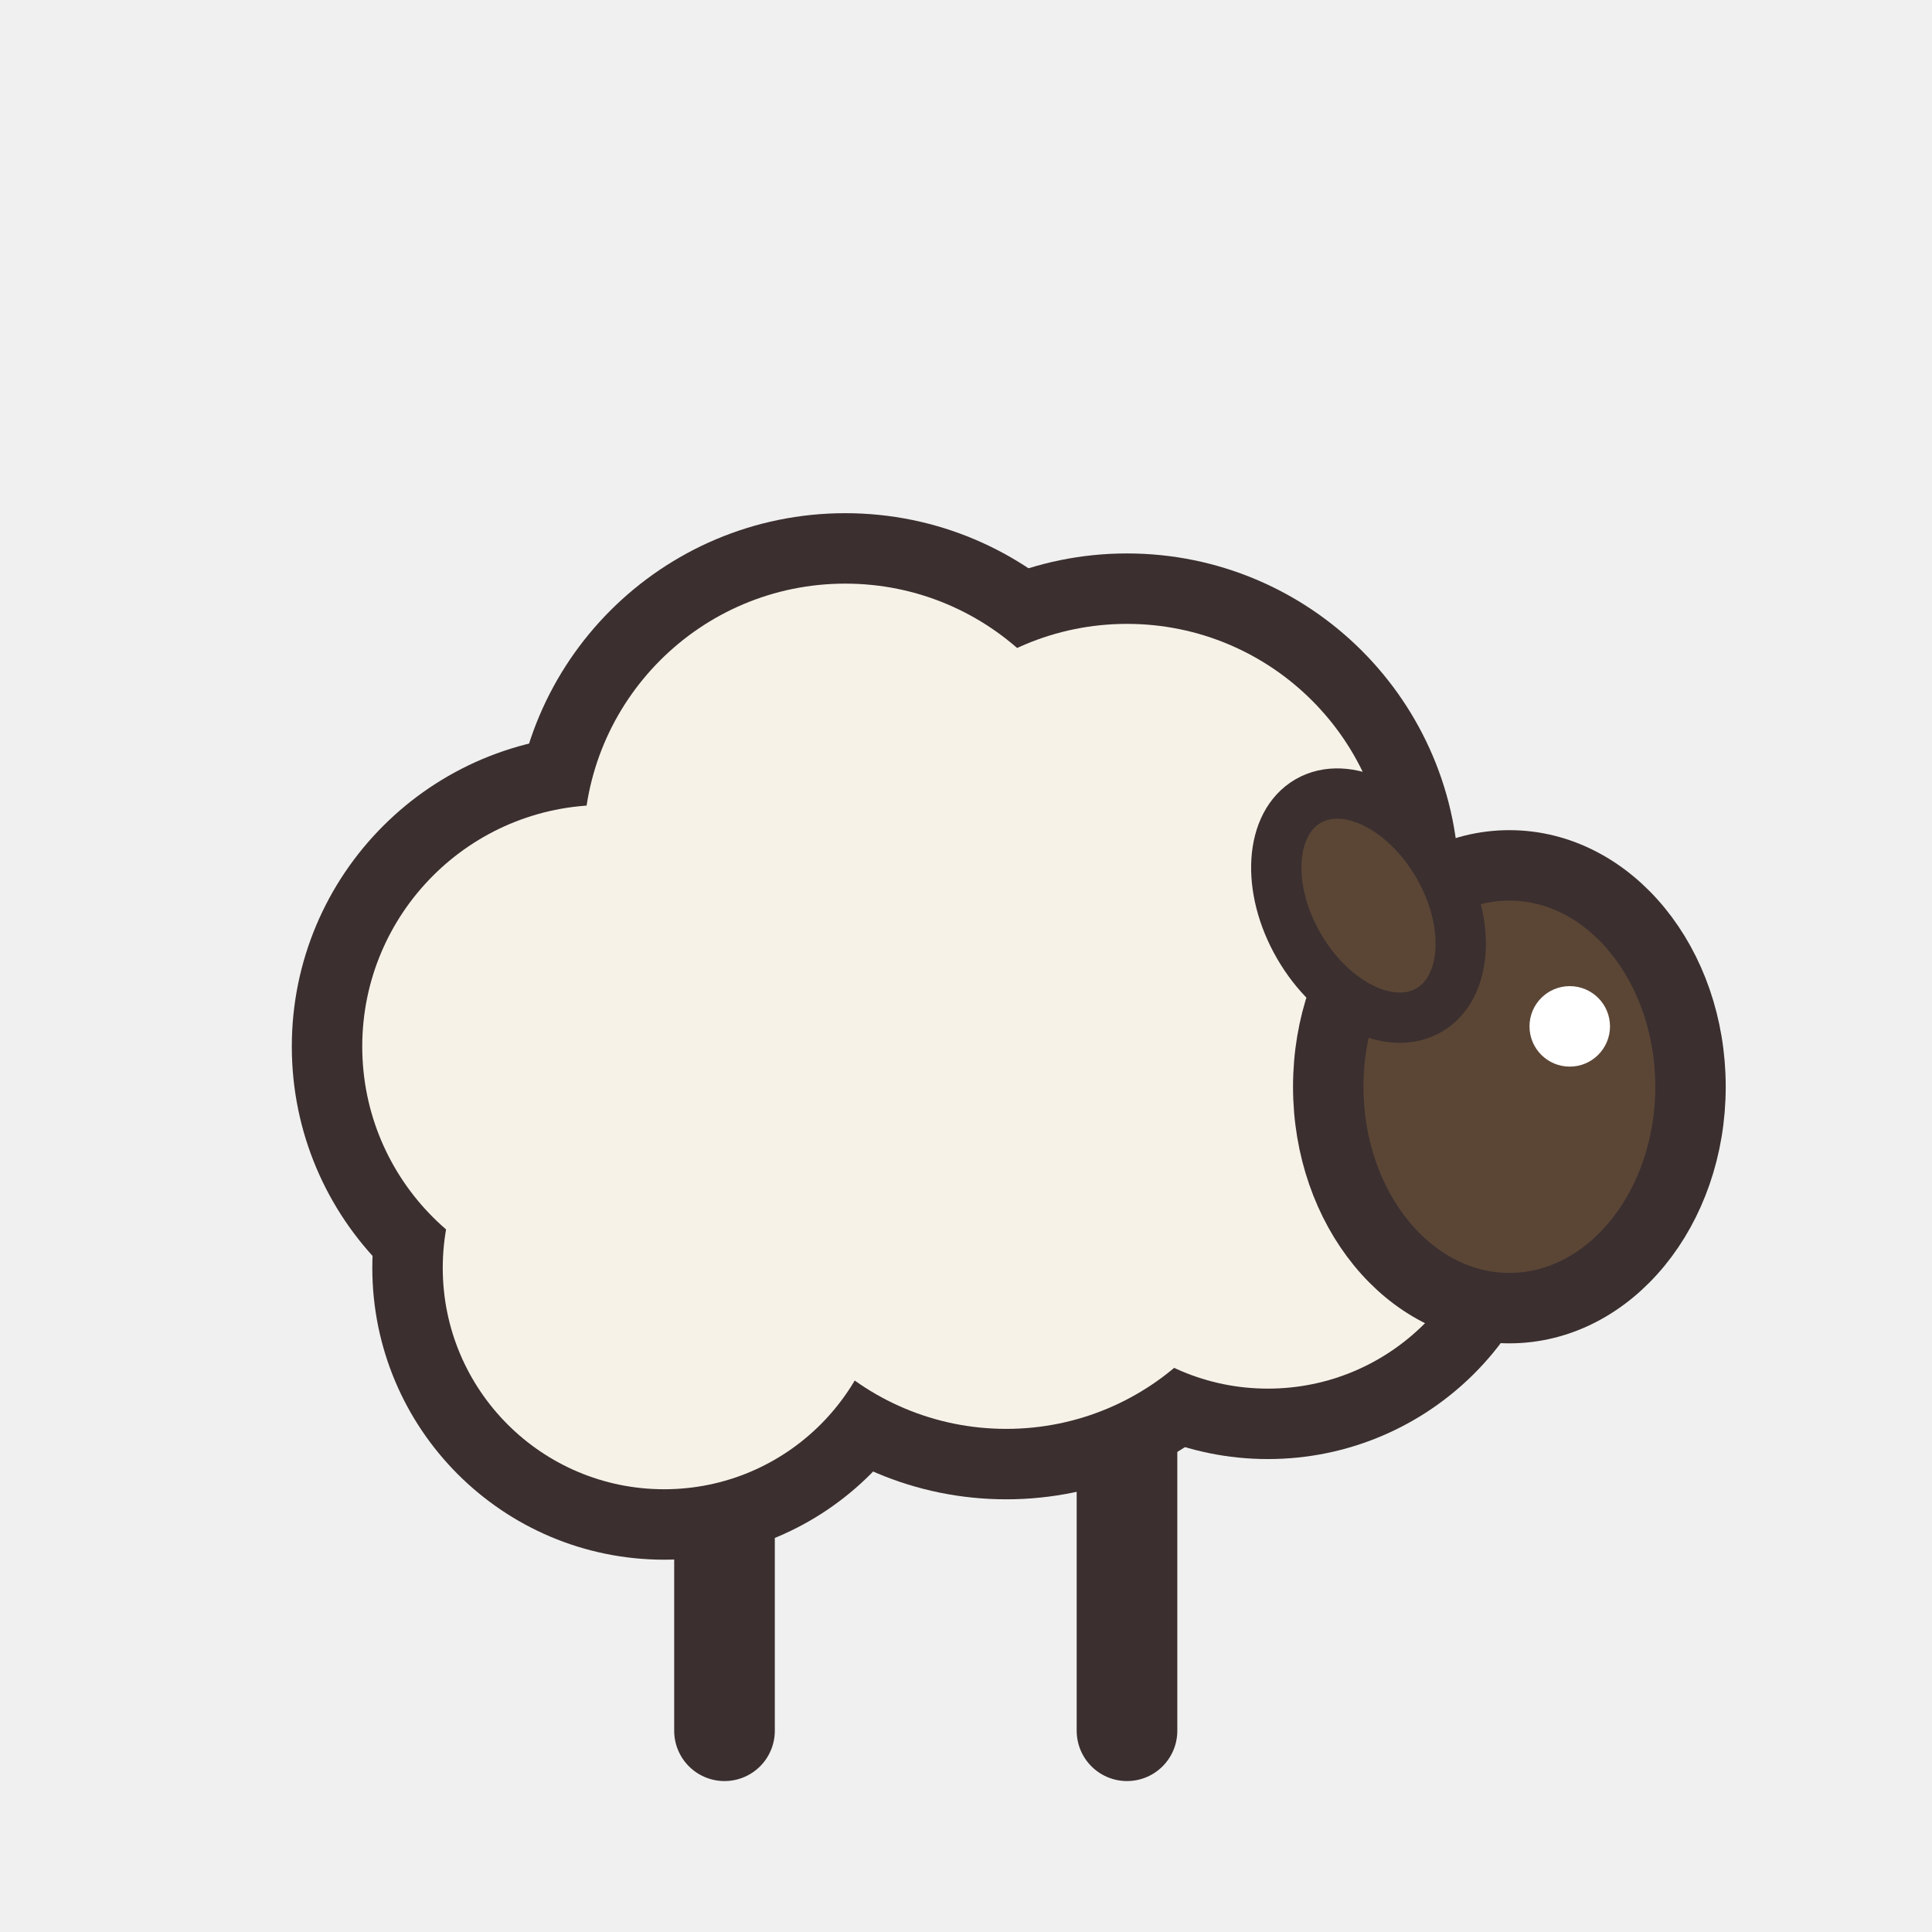
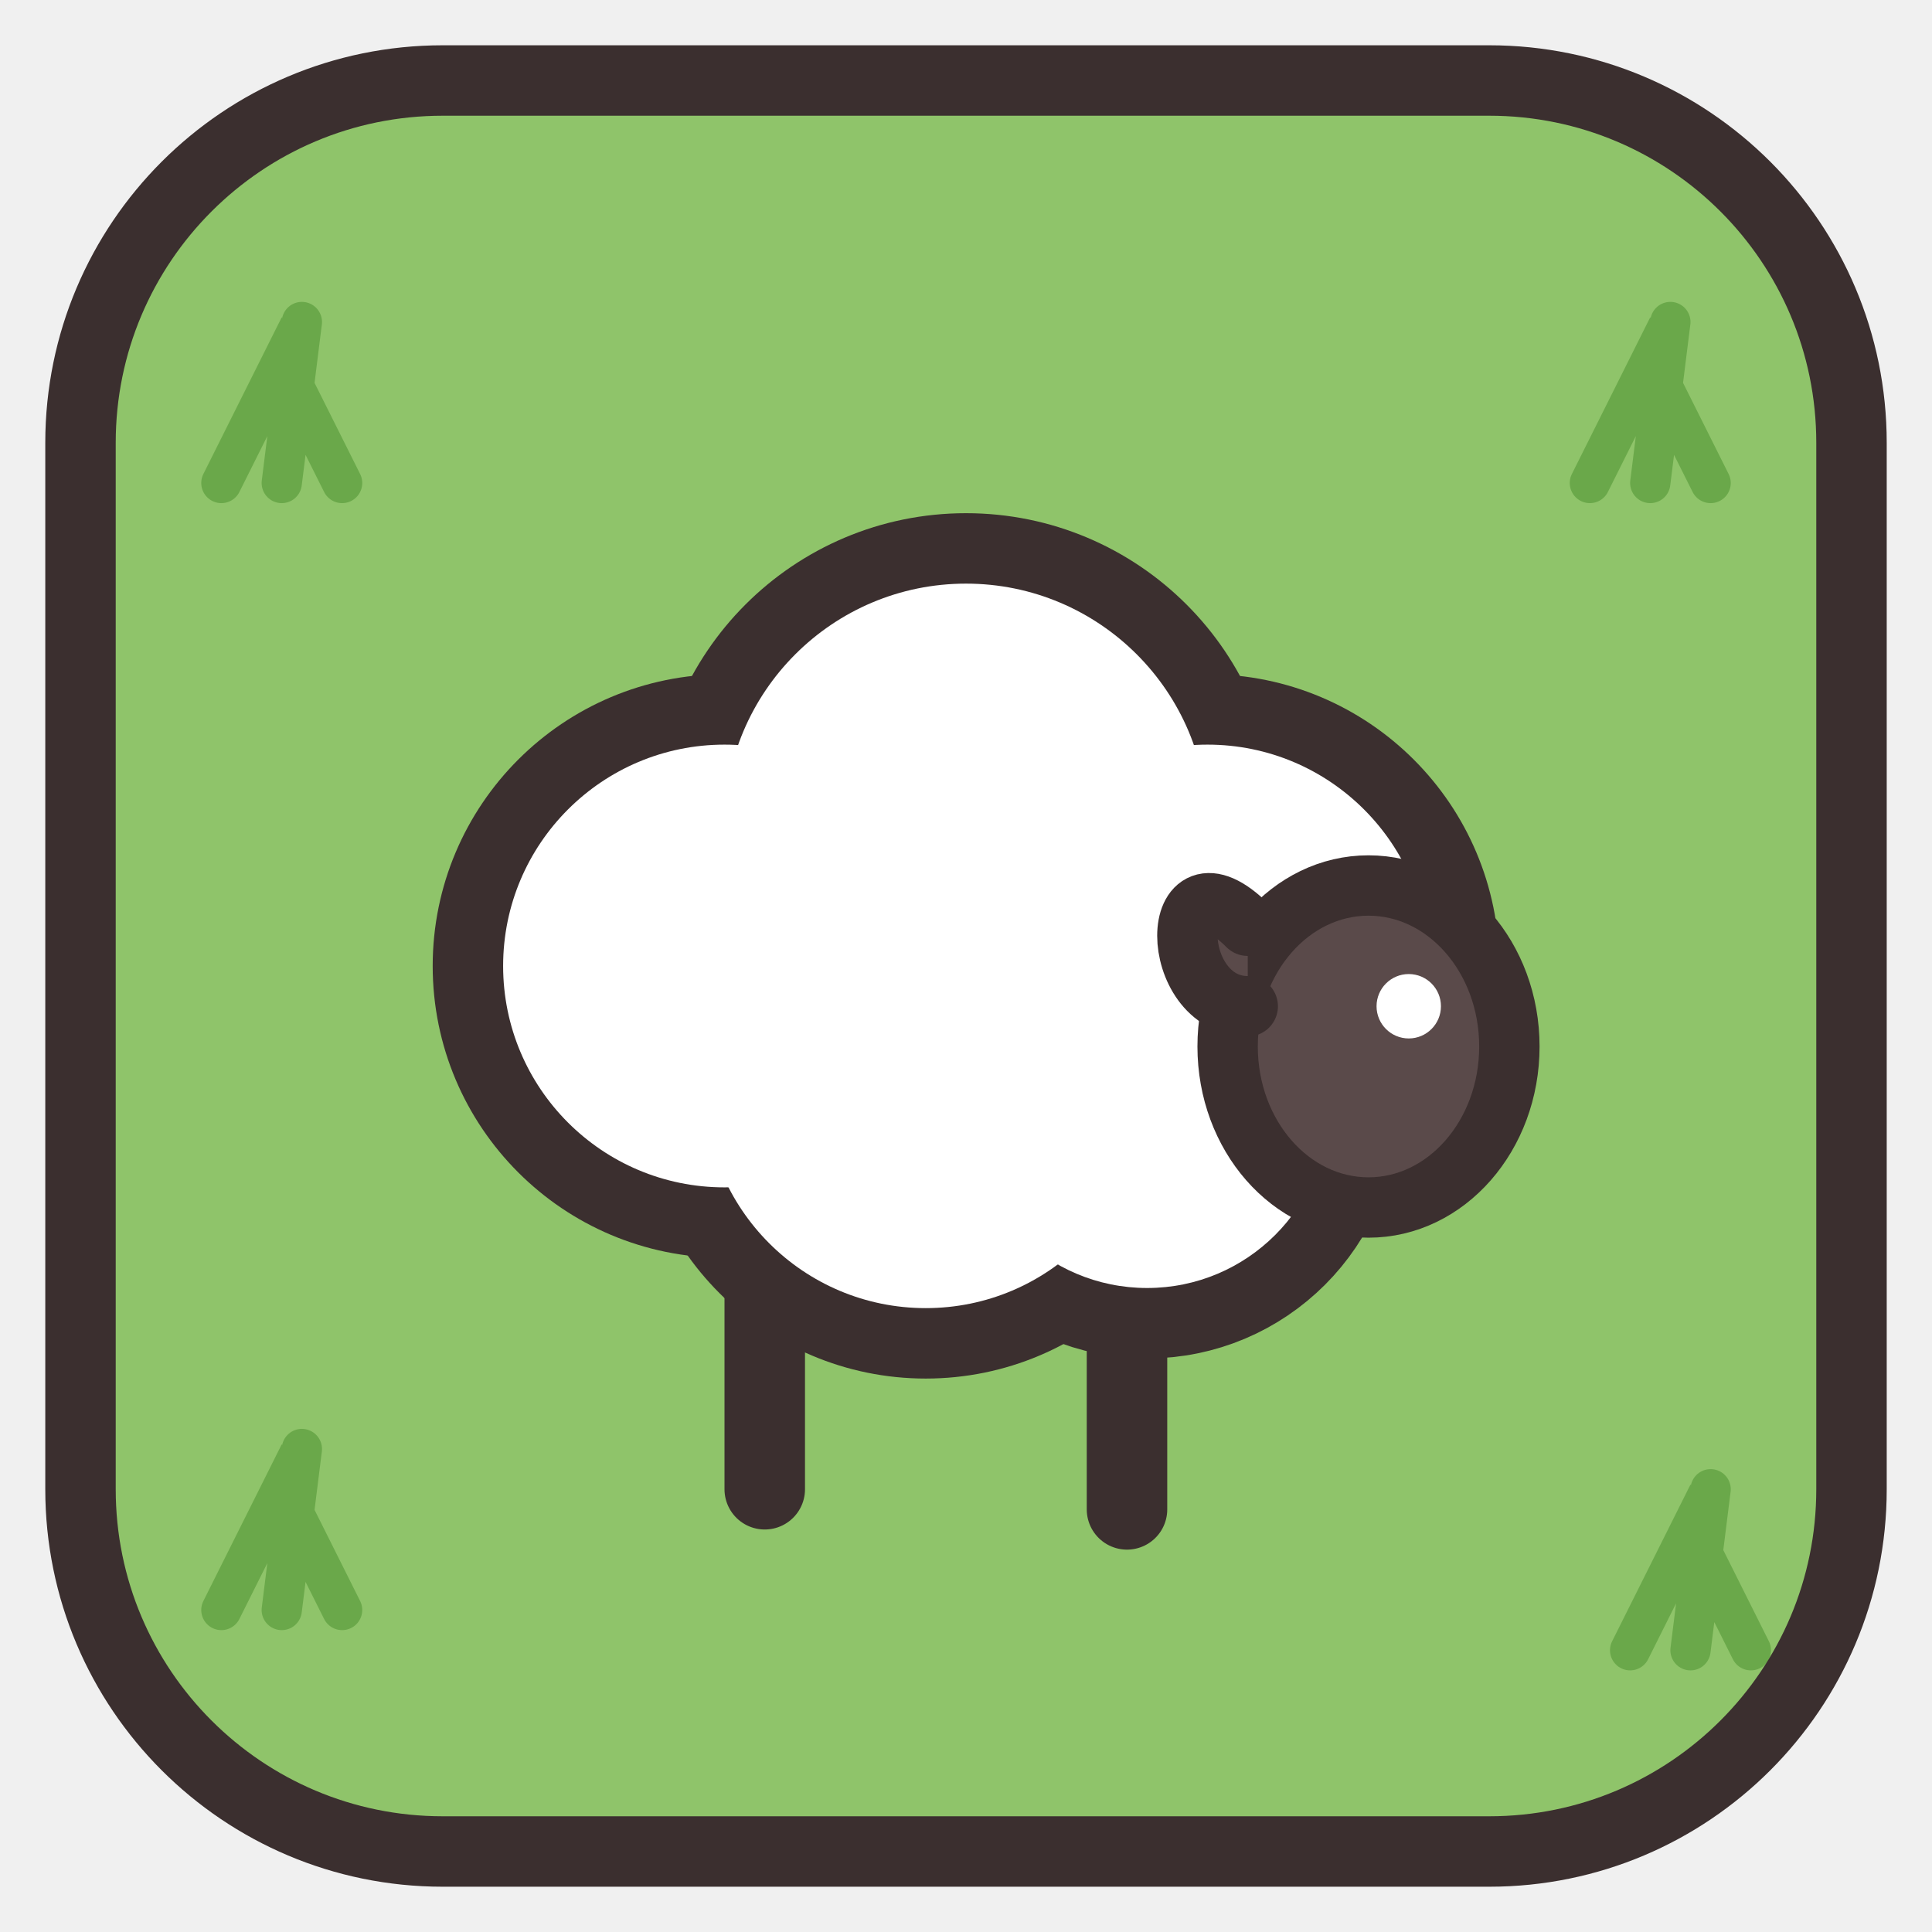
<svg xmlns="http://www.w3.org/2000/svg" width="96" height="96" viewBox="0 0 96 96">
-   <g fill="none" stroke="#3B2F2F" stroke-width="3.5" stroke-linejoin="round" stroke-linecap="round">
-     <path d="M36 70 V86 M56 70 V86" stroke-width="5" />
-     <g fill="#3B2F2F" stroke="#3B2F2F" stroke-width="7">
-       <circle cx="30" cy="52" r="12" />
-       <circle cx="42" cy="42" r="13" />
-       <circle cx="56" cy="44" r="13" />
-       <circle cx="50" cy="58" r="13" />
-       <circle cx="33" cy="63" r="11" />
-       <circle cx="63" cy="58" r="11" />
-     </g>
-     <g fill="#F6F2E8" stroke="none">
-       <circle cx="30" cy="52" r="12" />
-       <circle cx="42" cy="42" r="13" />
-       <circle cx="56" cy="44" r="13" />
-       <circle cx="50" cy="58" r="13" />
-       <circle cx="33" cy="63" r="11" />
-       <circle cx="63" cy="58" r="11" />
-     </g>
-     <ellipse cx="75" cy="54" rx="9" ry="11" fill="#5B4636" />
-     <ellipse cx="68" cy="45" rx="4" ry="6" transform="rotate(-30 68 45)" fill="#5B4636" stroke-width="2.5" />
-     <circle cx="78" cy="51" r="2" fill="#FFFFFF" stroke="none" />
+   <defs>
+     <clipPath id="t">
+       <rect x="4" y="4" width="88" height="88" rx="18" />
+     </clipPath>
+   </defs>
+   <rect x="4" y="4" width="88" height="88" rx="18" fill="#8FC46A" />
+   <g clip-path="url(#t)">
+     <path d="M11 80 L14 74 L17 80 M14 80 L15 72" stroke="#6AA84A" stroke-width="2" fill="none" stroke-linecap="round" />
+     <path d="M81 82 L84 76 L87 82 M84 82 L85 74" stroke="#6AA84A" stroke-width="2" fill="none" stroke-linecap="round" />
+     <path d="M11 24 L14 18 L17 24 M14 24 L15 16" stroke="#6AA84A" stroke-width="2" fill="none" stroke-linecap="round" />
+     <path d="M79 24 L82 18 L85 24 M82 24 L83 16" stroke="#6AA84A" stroke-width="2" fill="none" stroke-linecap="round" />
  </g>
+   <g fill="none" stroke="#3B2F2F" stroke-width="3" stroke-linejoin="round" stroke-linecap="round">
+     <circle cx="36" cy="48" r="11" stroke-width="7" />
+     <circle cx="48" cy="41" r="12" stroke-width="7" />
+     <circle cx="60" cy="48" r="11" stroke-width="7" />
+     <circle cx="46" cy="54" r="11" stroke-width="7" />
+     <circle cx="57" cy="55" r="9" stroke-width="7" />
+     <path d="M38 62 V74 M56 63 V75" stroke-width="4" />
+     <circle cx="36" cy="48" r="11" fill="#fff" stroke="none" />
+     <circle cx="48" cy="41" r="12" fill="#fff" stroke="none" />
+     <circle cx="60" cy="48" r="11" fill="#fff" stroke="none" />
+     <circle cx="46" cy="54" r="11" fill="#fff" stroke="none" />
+     <circle cx="57" cy="55" r="9" fill="#fff" stroke="none" />
+     <ellipse cx="68" cy="52" rx="7" ry="8" fill="#5A4A4A" />
+     <path d="M62 46 C58 42 58 50 62 50" fill="#5A4A4A" />
+     <circle cx="70" cy="50" r="1.6" fill="#fff" stroke="none" />
+   </g>
+   <rect x="4" y="4" width="88" height="88" rx="18" fill="none" stroke="#3B2F2F" stroke-width="3.5" />
</svg>
